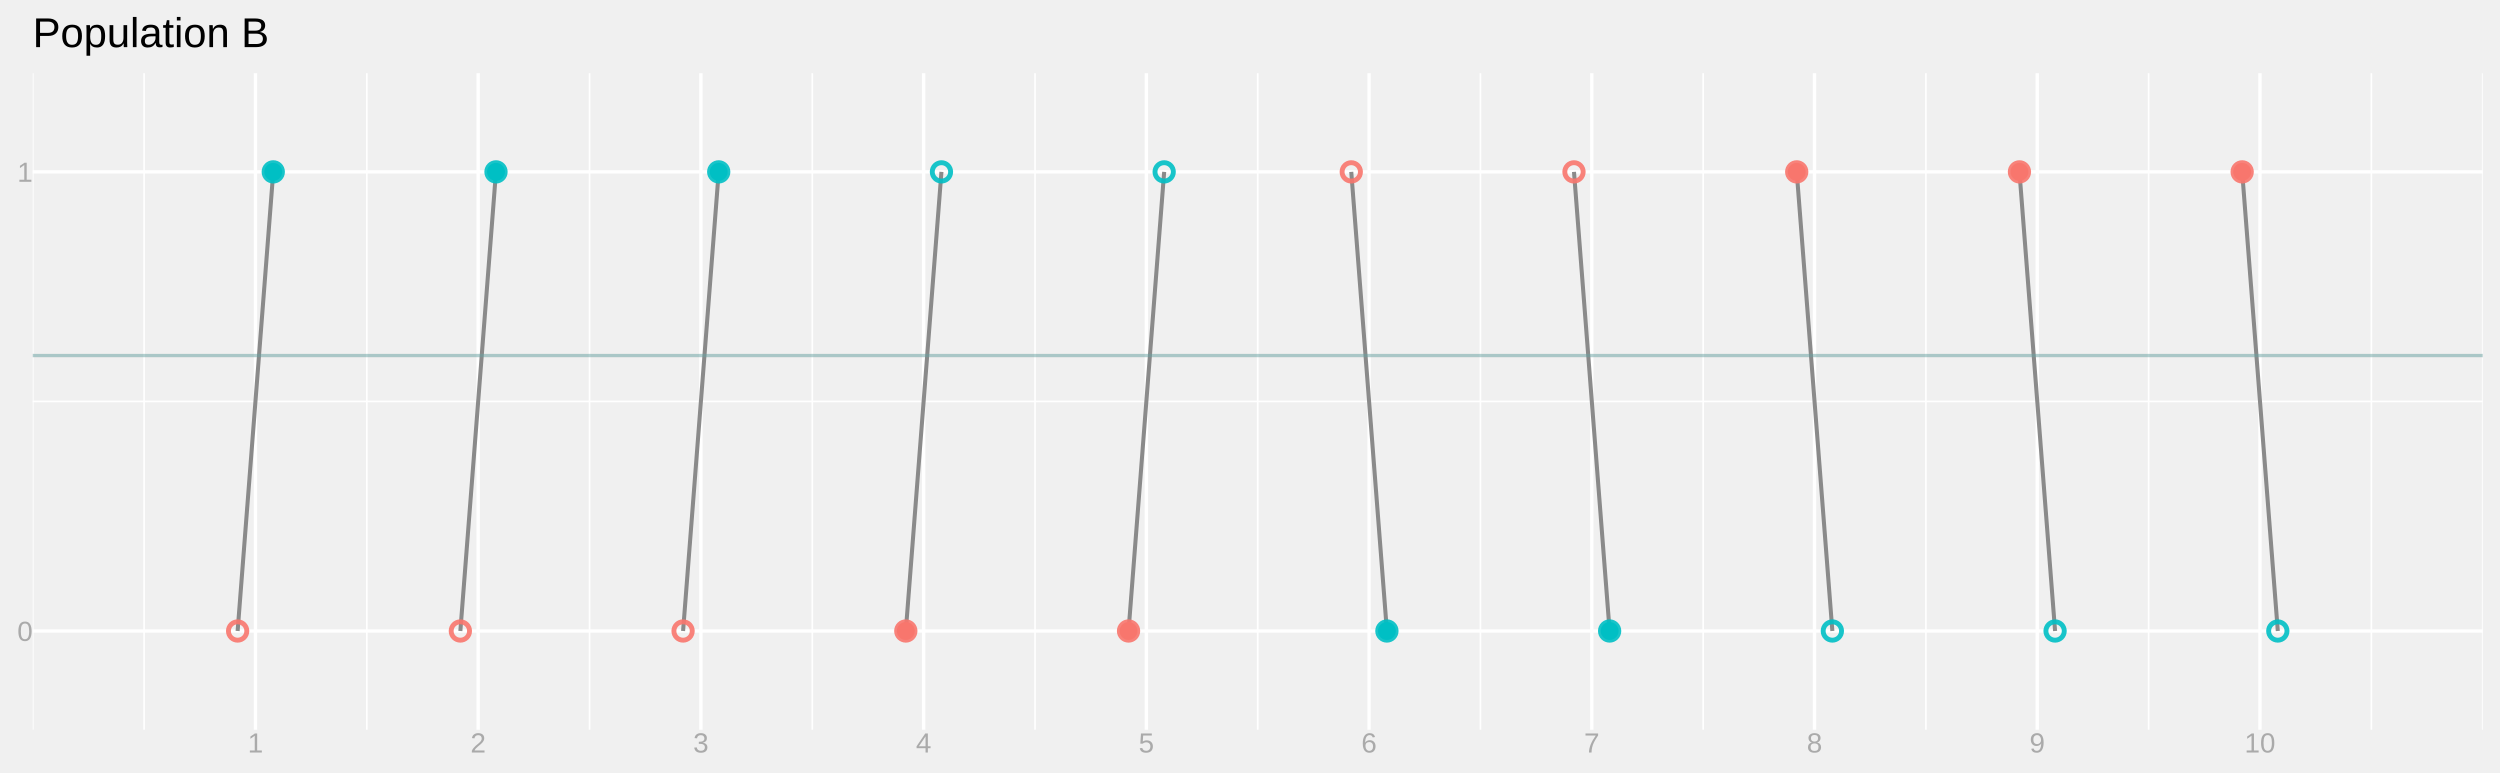
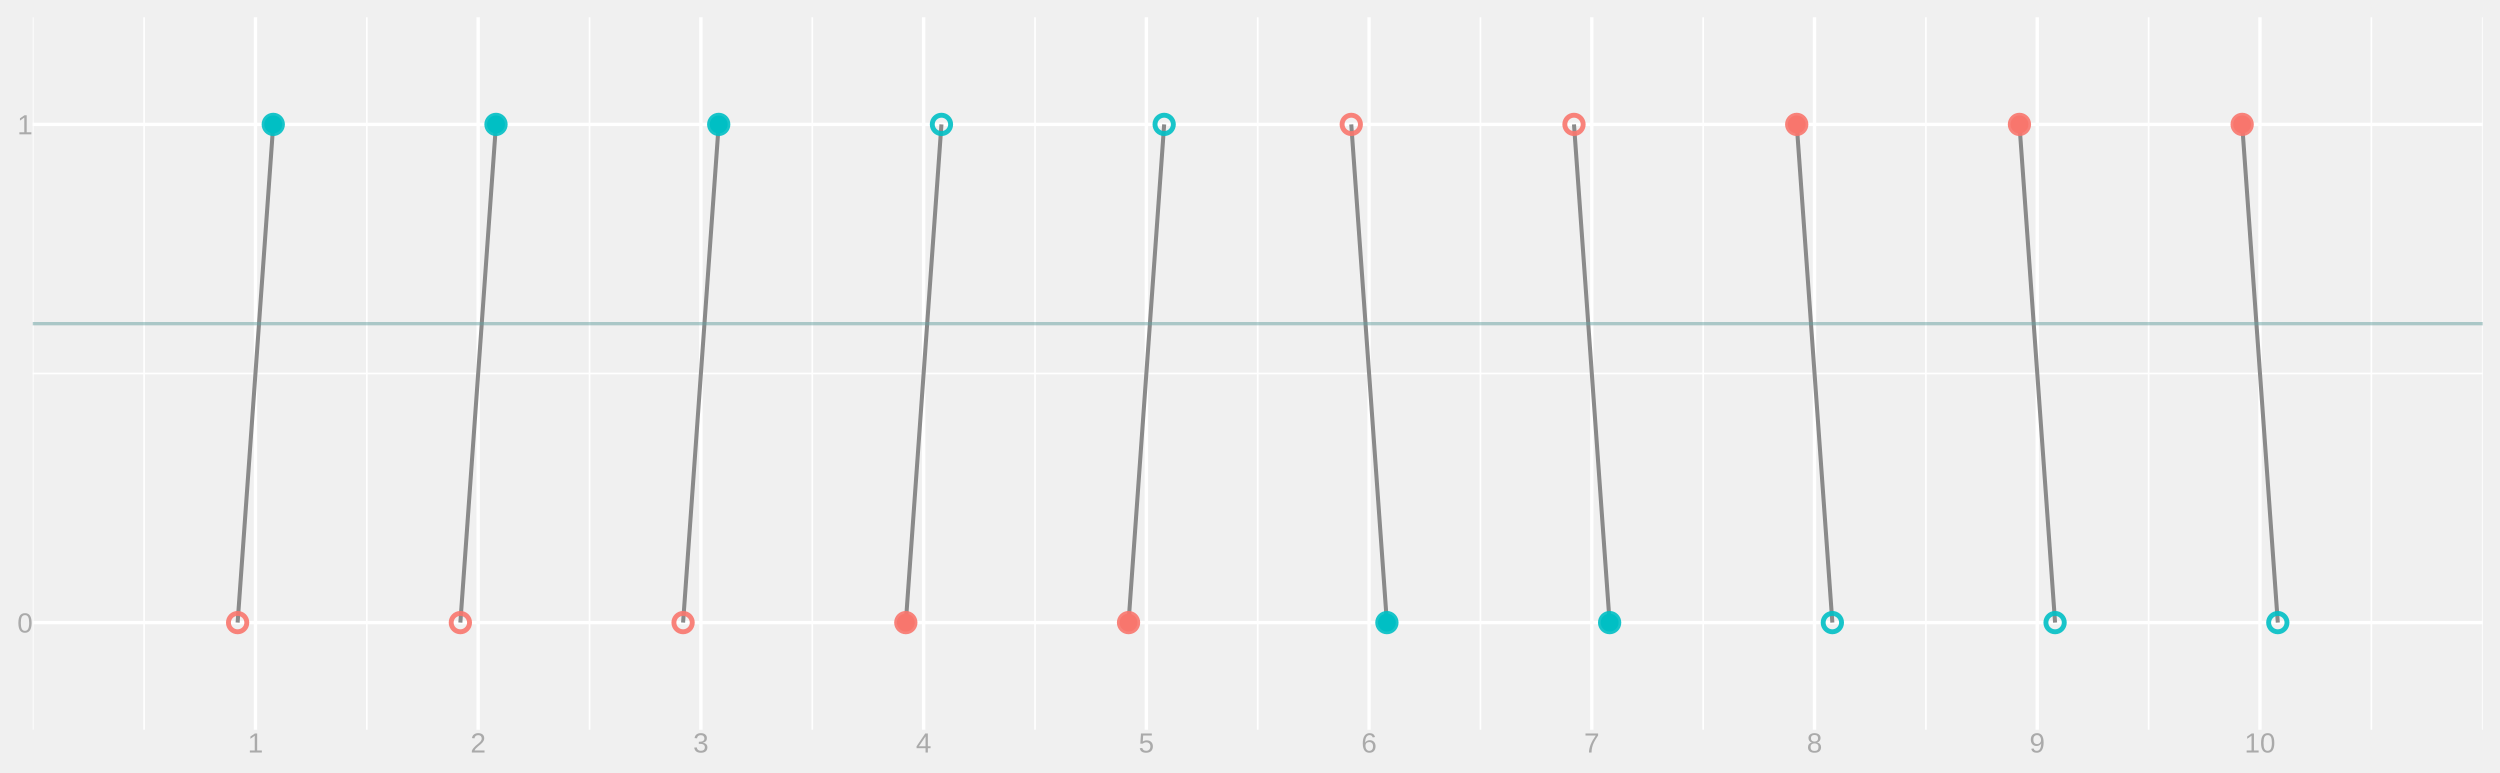
<svg xmlns="http://www.w3.org/2000/svg" width="792.00pt" height="244.80pt" viewBox="0 0 792.00 244.80">
  <g class="svglite">
    <defs>
      <style type="text/css">
    .svglite line, .svglite polyline, .svglite polygon, .svglite path, .svglite rect, .svglite circle {
      fill: none;
      stroke: #000000;
      stroke-linecap: round;
      stroke-linejoin: round;
      stroke-miterlimit: 10.00;
    }
    .svglite text {
      white-space: pre;
    }
    .svglite g.glyphgroup path {
      fill: inherit;
      stroke: none;
    }
  </style>
    </defs>
    <rect width="100%" height="100%" style="stroke: none; fill: none;" />
    <defs>
      <clipPath id="cpMC4wMHw3OTIuMDB8MC4wMHwyNDQuODA=">
        <rect x="0.00" y="0.00" width="792.00" height="244.80" />
      </clipPath>
    </defs>
    <g clip-path="url(#cpMC4wMHw3OTIuMDB8MC4wMHwyNDQuODA=)">
      <rect x="0.00" y="0.00" width="792.00" height="244.80" style="stroke-width: 1.07; stroke: none;" />
    </g>
    <defs>
-       <clipPath id="cpMTAuMzd8Nzg2LjUyfDIzLjE4fDIzMS4xNw==">
-         <rect x="10.37" y="23.18" width="776.15" height="207.99" />
+       <clipPath id="cpMTAuMzd8Nzg2LjUyfDUuNDh8MjMxLjE3">
+         <rect x="10.37" y="5.48" width="776.15" height="225.69" />
      </clipPath>
    </defs>
-     <g clip-path="url(#cpMTAuMzd8Nzg2LjUyfDIzLjE4fDIzMS4xNw==)">
-       <rect x="10.37" y="23.18" width="776.15" height="207.99" style="stroke-width: 1.07; stroke: none;" />
-       <polyline points="10.37,127.17 786.52,127.17 " style="stroke-width: 0.53; stroke: #FFFFFF; stroke-linecap: butt;" />
-       <polyline points="10.37,231.17 10.37,23.18 " style="stroke-width: 0.53; stroke: #FFFFFF; stroke-linecap: butt;" />
-       <polyline points="45.65,231.17 45.65,23.18 " style="stroke-width: 0.53; stroke: #FFFFFF; stroke-linecap: butt;" />
-       <polyline points="116.21,231.17 116.21,23.18 " style="stroke-width: 0.53; stroke: #FFFFFF; stroke-linecap: butt;" />
-       <polyline points="186.77,231.17 186.77,23.18 " style="stroke-width: 0.53; stroke: #FFFFFF; stroke-linecap: butt;" />
-       <polyline points="257.33,231.17 257.33,23.18 " style="stroke-width: 0.53; stroke: #FFFFFF; stroke-linecap: butt;" />
-       <polyline points="327.89,231.17 327.89,23.18 " style="stroke-width: 0.53; stroke: #FFFFFF; stroke-linecap: butt;" />
-       <polyline points="398.45,231.17 398.45,23.18 " style="stroke-width: 0.53; stroke: #FFFFFF; stroke-linecap: butt;" />
-       <polyline points="469.00,231.17 469.00,23.18 " style="stroke-width: 0.53; stroke: #FFFFFF; stroke-linecap: butt;" />
-       <polyline points="539.56,231.17 539.56,23.18 " style="stroke-width: 0.53; stroke: #FFFFFF; stroke-linecap: butt;" />
-       <polyline points="610.12,231.17 610.12,23.18 " style="stroke-width: 0.53; stroke: #FFFFFF; stroke-linecap: butt;" />
-       <polyline points="680.68,231.17 680.68,23.18 " style="stroke-width: 0.53; stroke: #FFFFFF; stroke-linecap: butt;" />
-       <polyline points="751.24,231.17 751.24,23.18 " style="stroke-width: 0.53; stroke: #FFFFFF; stroke-linecap: butt;" />
-       <polyline points="786.52,231.17 786.52,23.18 " style="stroke-width: 0.53; stroke: #FFFFFF; stroke-linecap: butt;" />
-       <polyline points="10.37,199.90 786.52,199.90 " style="stroke-width: 1.07; stroke: #FFFFFF; stroke-linecap: butt;" />
-       <polyline points="10.37,54.45 786.52,54.45 " style="stroke-width: 1.07; stroke: #FFFFFF; stroke-linecap: butt;" />
-       <polyline points="80.93,231.17 80.93,23.18 " style="stroke-width: 1.07; stroke: #FFFFFF; stroke-linecap: butt;" />
-       <polyline points="151.49,231.17 151.49,23.18 " style="stroke-width: 1.07; stroke: #FFFFFF; stroke-linecap: butt;" />
-       <polyline points="222.05,231.17 222.05,23.18 " style="stroke-width: 1.07; stroke: #FFFFFF; stroke-linecap: butt;" />
-       <polyline points="292.61,231.17 292.61,23.18 " style="stroke-width: 1.07; stroke: #FFFFFF; stroke-linecap: butt;" />
-       <polyline points="363.17,231.17 363.17,23.18 " style="stroke-width: 1.07; stroke: #FFFFFF; stroke-linecap: butt;" />
-       <polyline points="433.72,231.17 433.72,23.18 " style="stroke-width: 1.07; stroke: #FFFFFF; stroke-linecap: butt;" />
-       <polyline points="504.28,231.17 504.28,23.18 " style="stroke-width: 1.07; stroke: #FFFFFF; stroke-linecap: butt;" />
-       <polyline points="574.84,231.17 574.84,23.18 " style="stroke-width: 1.07; stroke: #FFFFFF; stroke-linecap: butt;" />
-       <polyline points="645.40,231.17 645.40,23.18 " style="stroke-width: 1.07; stroke: #FFFFFF; stroke-linecap: butt;" />
-       <polyline points="715.96,231.17 715.96,23.18 " style="stroke-width: 1.07; stroke: #FFFFFF; stroke-linecap: butt;" />
-       <line x1="75.28" y1="199.90" x2="86.57" y2="54.45" style="stroke-width: 1.28; stroke: #7F7F7F; stroke-opacity: 0.90; stroke-linecap: butt;" />
-       <line x1="145.84" y1="199.90" x2="157.13" y2="54.45" style="stroke-width: 1.28; stroke: #7F7F7F; stroke-opacity: 0.90; stroke-linecap: butt;" />
-       <line x1="216.40" y1="199.90" x2="227.69" y2="54.45" style="stroke-width: 1.28; stroke: #7F7F7F; stroke-opacity: 0.90; stroke-linecap: butt;" />
-       <line x1="286.96" y1="199.90" x2="298.25" y2="54.45" style="stroke-width: 1.28; stroke: #7F7F7F; stroke-opacity: 0.90; stroke-linecap: butt;" />
-       <line x1="357.52" y1="199.90" x2="368.81" y2="54.45" style="stroke-width: 1.28; stroke: #7F7F7F; stroke-opacity: 0.90; stroke-linecap: butt;" />
-       <line x1="428.08" y1="54.45" x2="439.37" y2="199.90" style="stroke-width: 1.28; stroke: #7F7F7F; stroke-opacity: 0.90; stroke-linecap: butt;" />
-       <line x1="498.64" y1="54.45" x2="509.93" y2="199.90" style="stroke-width: 1.28; stroke: #7F7F7F; stroke-opacity: 0.90; stroke-linecap: butt;" />
-       <line x1="569.20" y1="54.45" x2="580.49" y2="199.90" style="stroke-width: 1.28; stroke: #7F7F7F; stroke-opacity: 0.90; stroke-linecap: butt;" />
-       <line x1="639.76" y1="54.45" x2="651.05" y2="199.90" style="stroke-width: 1.28; stroke: #7F7F7F; stroke-opacity: 0.90; stroke-linecap: butt;" />
-       <line x1="710.32" y1="54.45" x2="721.61" y2="199.90" style="stroke-width: 1.28; stroke: #7F7F7F; stroke-opacity: 0.90; stroke-linecap: butt;" />
-       <circle cx="75.28" cy="199.90" r="2.91" style="stroke-width: 1.56; stroke: #F8766D; stroke-opacity: 0.90;" />
-       <circle cx="145.84" cy="199.90" r="2.91" style="stroke-width: 1.56; stroke: #F8766D; stroke-opacity: 0.90;" />
-       <circle cx="216.40" cy="199.90" r="2.91" style="stroke-width: 1.56; stroke: #F8766D; stroke-opacity: 0.90;" />
-       <circle cx="286.96" cy="199.90" r="2.91" style="stroke-width: 1.56; stroke: #F8766D; stroke-opacity: 0.90;" />
-       <circle cx="357.52" cy="199.90" r="2.91" style="stroke-width: 1.56; stroke: #F8766D; stroke-opacity: 0.90;" />
-       <circle cx="428.08" cy="54.45" r="2.91" style="stroke-width: 1.56; stroke: #F8766D; stroke-opacity: 0.90;" />
-       <circle cx="498.64" cy="54.45" r="2.91" style="stroke-width: 1.56; stroke: #F8766D; stroke-opacity: 0.90;" />
-       <circle cx="569.20" cy="54.45" r="2.91" style="stroke-width: 1.56; stroke: #F8766D; stroke-opacity: 0.90;" />
-       <circle cx="639.76" cy="54.45" r="2.91" style="stroke-width: 1.56; stroke: #F8766D; stroke-opacity: 0.90;" />
-       <circle cx="710.32" cy="54.45" r="2.91" style="stroke-width: 1.56; stroke: #F8766D; stroke-opacity: 0.90;" />
-       <circle cx="86.57" cy="54.45" r="2.91" style="stroke-width: 1.56; stroke: #00BFC4; stroke-opacity: 0.90;" />
-       <circle cx="157.13" cy="54.45" r="2.91" style="stroke-width: 1.56; stroke: #00BFC4; stroke-opacity: 0.90;" />
-       <circle cx="227.69" cy="54.45" r="2.91" style="stroke-width: 1.56; stroke: #00BFC4; stroke-opacity: 0.90;" />
-       <circle cx="298.25" cy="54.45" r="2.91" style="stroke-width: 1.56; stroke: #00BFC4; stroke-opacity: 0.90;" />
-       <circle cx="368.81" cy="54.45" r="2.91" style="stroke-width: 1.56; stroke: #00BFC4; stroke-opacity: 0.90;" />
-       <circle cx="439.37" cy="199.90" r="2.91" style="stroke-width: 1.56; stroke: #00BFC4; stroke-opacity: 0.90;" />
-       <circle cx="509.93" cy="199.90" r="2.91" style="stroke-width: 1.56; stroke: #00BFC4; stroke-opacity: 0.90;" />
-       <circle cx="580.49" cy="199.90" r="2.91" style="stroke-width: 1.56; stroke: #00BFC4; stroke-opacity: 0.90;" />
-       <circle cx="651.05" cy="199.90" r="2.91" style="stroke-width: 1.56; stroke: #00BFC4; stroke-opacity: 0.90;" />
-       <circle cx="721.61" cy="199.90" r="2.91" style="stroke-width: 1.56; stroke: #00BFC4; stroke-opacity: 0.90;" />
-       <circle cx="286.96" cy="199.90" r="2.49" style="stroke-width: 0.71; stroke: #F8766D; fill: #F8766D;" />
-       <circle cx="357.52" cy="199.90" r="2.49" style="stroke-width: 0.71; stroke: #F8766D; fill: #F8766D;" />
-       <circle cx="569.20" cy="54.45" r="2.49" style="stroke-width: 0.71; stroke: #F8766D; fill: #F8766D;" />
-       <circle cx="639.76" cy="54.45" r="2.49" style="stroke-width: 0.71; stroke: #F8766D; fill: #F8766D;" />
-       <circle cx="710.32" cy="54.45" r="2.49" style="stroke-width: 0.71; stroke: #F8766D; fill: #F8766D;" />
-       <circle cx="86.57" cy="54.45" r="2.49" style="stroke-width: 0.71; stroke: #00BFC4; fill: #00BFC4;" />
-       <circle cx="157.13" cy="54.45" r="2.49" style="stroke-width: 0.71; stroke: #00BFC4; fill: #00BFC4;" />
-       <circle cx="227.69" cy="54.45" r="2.49" style="stroke-width: 0.71; stroke: #00BFC4; fill: #00BFC4;" />
-       <circle cx="439.37" cy="199.90" r="2.49" style="stroke-width: 0.71; stroke: #00BFC4; fill: #00BFC4;" />
-       <circle cx="509.93" cy="199.90" r="2.49" style="stroke-width: 0.71; stroke: #00BFC4; fill: #00BFC4;" />
-       <line x1="10.37" y1="112.63" x2="786.52" y2="112.63" style="stroke-width: 1.07; stroke: #F8766D; stroke-opacity: 0.30; stroke-linecap: butt;" />
-       <line x1="10.37" y1="112.63" x2="786.52" y2="112.63" style="stroke-width: 1.07; stroke: #00BFC4; stroke-opacity: 0.30; stroke-linecap: butt;" />
-       <line x1="733.60" y1="112.63" x2="733.60" y2="112.63" style="stroke-width: 1.07; stroke-linecap: butt;" />
+     <g clip-path="url(#cpMTAuMzd8Nzg2LjUyfDUuNDh8MjMxLjE3)">
+       <rect x="10.37" y="5.48" width="776.15" height="225.69" style="stroke-width: 1.07; stroke: none;" />
+       <polyline points="10.37,118.32 786.52,118.32 " style="stroke-width: 0.53; stroke: #FFFFFF; stroke-linecap: butt;" />
+       <polyline points="10.37,231.17 10.37,5.48 " style="stroke-width: 0.53; stroke: #FFFFFF; stroke-linecap: butt;" />
+       <polyline points="45.65,231.17 45.65,5.48 " style="stroke-width: 0.53; stroke: #FFFFFF; stroke-linecap: butt;" />
+       <polyline points="116.21,231.17 116.21,5.48 " style="stroke-width: 0.53; stroke: #FFFFFF; stroke-linecap: butt;" />
+       <polyline points="186.77,231.17 186.77,5.48 " style="stroke-width: 0.53; stroke: #FFFFFF; stroke-linecap: butt;" />
+       <polyline points="257.33,231.17 257.33,5.48 " style="stroke-width: 0.53; stroke: #FFFFFF; stroke-linecap: butt;" />
+       <polyline points="327.89,231.17 327.89,5.48 " style="stroke-width: 0.53; stroke: #FFFFFF; stroke-linecap: butt;" />
+       <polyline points="398.45,231.17 398.45,5.48 " style="stroke-width: 0.53; stroke: #FFFFFF; stroke-linecap: butt;" />
+       <polyline points="469.00,231.17 469.00,5.48 " style="stroke-width: 0.53; stroke: #FFFFFF; stroke-linecap: butt;" />
+       <polyline points="539.56,231.17 539.56,5.48 " style="stroke-width: 0.53; stroke: #FFFFFF; stroke-linecap: butt;" />
+       <polyline points="610.12,231.17 610.12,5.48 " style="stroke-width: 0.53; stroke: #FFFFFF; stroke-linecap: butt;" />
+       <polyline points="680.68,231.17 680.68,5.48 " style="stroke-width: 0.53; stroke: #FFFFFF; stroke-linecap: butt;" />
+       <polyline points="751.24,231.17 751.24,5.48 " style="stroke-width: 0.53; stroke: #FFFFFF; stroke-linecap: butt;" />
+       <polyline points="786.52,231.17 786.52,5.48 " style="stroke-width: 0.53; stroke: #FFFFFF; stroke-linecap: butt;" />
+       <polyline points="10.37,197.24 786.52,197.24 " style="stroke-width: 1.07; stroke: #FFFFFF; stroke-linecap: butt;" />
+       <polyline points="10.37,39.41 786.52,39.41 " style="stroke-width: 1.07; stroke: #FFFFFF; stroke-linecap: butt;" />
+       <polyline points="80.93,231.17 80.93,5.48 " style="stroke-width: 1.07; stroke: #FFFFFF; stroke-linecap: butt;" />
+       <polyline points="151.49,231.17 151.49,5.48 " style="stroke-width: 1.07; stroke: #FFFFFF; stroke-linecap: butt;" />
+       <polyline points="222.05,231.17 222.05,5.48 " style="stroke-width: 1.07; stroke: #FFFFFF; stroke-linecap: butt;" />
+       <polyline points="292.61,231.17 292.61,5.48 " style="stroke-width: 1.07; stroke: #FFFFFF; stroke-linecap: butt;" />
+       <polyline points="363.17,231.17 363.17,5.48 " style="stroke-width: 1.07; stroke: #FFFFFF; stroke-linecap: butt;" />
+       <polyline points="433.72,231.17 433.72,5.48 " style="stroke-width: 1.07; stroke: #FFFFFF; stroke-linecap: butt;" />
+       <polyline points="504.28,231.17 504.28,5.48 " style="stroke-width: 1.07; stroke: #FFFFFF; stroke-linecap: butt;" />
+       <polyline points="574.84,231.17 574.84,5.48 " style="stroke-width: 1.07; stroke: #FFFFFF; stroke-linecap: butt;" />
+       <polyline points="645.40,231.17 645.40,5.48 " style="stroke-width: 1.07; stroke: #FFFFFF; stroke-linecap: butt;" />
+       <polyline points="715.96,231.17 715.96,5.48 " style="stroke-width: 1.07; stroke: #FFFFFF; stroke-linecap: butt;" />
+       <line x1="75.28" y1="197.24" x2="86.57" y2="39.41" style="stroke-width: 1.28; stroke: #7F7F7F; stroke-opacity: 0.90; stroke-linecap: butt;" />
+       <line x1="145.84" y1="197.24" x2="157.13" y2="39.41" style="stroke-width: 1.28; stroke: #7F7F7F; stroke-opacity: 0.90; stroke-linecap: butt;" />
+       <line x1="216.40" y1="197.24" x2="227.69" y2="39.41" style="stroke-width: 1.28; stroke: #7F7F7F; stroke-opacity: 0.90; stroke-linecap: butt;" />
+       <line x1="286.96" y1="197.24" x2="298.25" y2="39.41" style="stroke-width: 1.28; stroke: #7F7F7F; stroke-opacity: 0.90; stroke-linecap: butt;" />
+       <line x1="357.52" y1="197.24" x2="368.81" y2="39.41" style="stroke-width: 1.28; stroke: #7F7F7F; stroke-opacity: 0.90; stroke-linecap: butt;" />
+       <line x1="428.08" y1="39.41" x2="439.37" y2="197.24" style="stroke-width: 1.28; stroke: #7F7F7F; stroke-opacity: 0.90; stroke-linecap: butt;" />
+       <line x1="498.64" y1="39.41" x2="509.93" y2="197.24" style="stroke-width: 1.28; stroke: #7F7F7F; stroke-opacity: 0.90; stroke-linecap: butt;" />
+       <line x1="569.20" y1="39.41" x2="580.49" y2="197.24" style="stroke-width: 1.28; stroke: #7F7F7F; stroke-opacity: 0.90; stroke-linecap: butt;" />
+       <line x1="639.76" y1="39.41" x2="651.05" y2="197.24" style="stroke-width: 1.28; stroke: #7F7F7F; stroke-opacity: 0.90; stroke-linecap: butt;" />
+       <line x1="710.32" y1="39.41" x2="721.61" y2="197.24" style="stroke-width: 1.28; stroke: #7F7F7F; stroke-opacity: 0.90; stroke-linecap: butt;" />
+       <circle cx="75.28" cy="197.24" r="2.91" style="stroke-width: 1.56; stroke: #F8766D; stroke-opacity: 0.90;" />
+       <circle cx="145.84" cy="197.24" r="2.91" style="stroke-width: 1.56; stroke: #F8766D; stroke-opacity: 0.90;" />
+       <circle cx="216.40" cy="197.24" r="2.91" style="stroke-width: 1.56; stroke: #F8766D; stroke-opacity: 0.90;" />
+       <circle cx="286.96" cy="197.24" r="2.91" style="stroke-width: 1.56; stroke: #F8766D; stroke-opacity: 0.90;" />
+       <circle cx="357.52" cy="197.24" r="2.91" style="stroke-width: 1.56; stroke: #F8766D; stroke-opacity: 0.90;" />
+       <circle cx="428.08" cy="39.41" r="2.91" style="stroke-width: 1.56; stroke: #F8766D; stroke-opacity: 0.90;" />
+       <circle cx="498.64" cy="39.41" r="2.91" style="stroke-width: 1.56; stroke: #F8766D; stroke-opacity: 0.90;" />
+       <circle cx="569.20" cy="39.41" r="2.91" style="stroke-width: 1.56; stroke: #F8766D; stroke-opacity: 0.90;" />
+       <circle cx="639.76" cy="39.41" r="2.91" style="stroke-width: 1.56; stroke: #F8766D; stroke-opacity: 0.90;" />
+       <circle cx="710.32" cy="39.41" r="2.91" style="stroke-width: 1.56; stroke: #F8766D; stroke-opacity: 0.90;" />
+       <circle cx="86.57" cy="39.41" r="2.91" style="stroke-width: 1.56; stroke: #00BFC4; stroke-opacity: 0.90;" />
+       <circle cx="157.13" cy="39.41" r="2.91" style="stroke-width: 1.56; stroke: #00BFC4; stroke-opacity: 0.90;" />
+       <circle cx="227.69" cy="39.41" r="2.91" style="stroke-width: 1.56; stroke: #00BFC4; stroke-opacity: 0.90;" />
+       <circle cx="298.25" cy="39.41" r="2.91" style="stroke-width: 1.56; stroke: #00BFC4; stroke-opacity: 0.90;" />
+       <circle cx="368.81" cy="39.41" r="2.91" style="stroke-width: 1.56; stroke: #00BFC4; stroke-opacity: 0.90;" />
+       <circle cx="439.37" cy="197.24" r="2.91" style="stroke-width: 1.56; stroke: #00BFC4; stroke-opacity: 0.90;" />
+       <circle cx="509.93" cy="197.24" r="2.91" style="stroke-width: 1.56; stroke: #00BFC4; stroke-opacity: 0.90;" />
+       <circle cx="580.49" cy="197.24" r="2.91" style="stroke-width: 1.56; stroke: #00BFC4; stroke-opacity: 0.90;" />
+       <circle cx="651.05" cy="197.24" r="2.91" style="stroke-width: 1.56; stroke: #00BFC4; stroke-opacity: 0.90;" />
+       <circle cx="721.61" cy="197.24" r="2.91" style="stroke-width: 1.56; stroke: #00BFC4; stroke-opacity: 0.90;" />
+       <circle cx="286.96" cy="197.24" r="2.49" style="stroke-width: 0.71; stroke: #F8766D; fill: #F8766D;" />
+       <circle cx="357.52" cy="197.24" r="2.49" style="stroke-width: 0.71; stroke: #F8766D; fill: #F8766D;" />
+       <circle cx="569.20" cy="39.41" r="2.49" style="stroke-width: 0.71; stroke: #F8766D; fill: #F8766D;" />
+       <circle cx="639.76" cy="39.41" r="2.49" style="stroke-width: 0.71; stroke: #F8766D; fill: #F8766D;" />
+       <circle cx="710.32" cy="39.41" r="2.49" style="stroke-width: 0.71; stroke: #F8766D; fill: #F8766D;" />
+       <circle cx="86.57" cy="39.41" r="2.49" style="stroke-width: 0.71; stroke: #00BFC4; fill: #00BFC4;" />
+       <circle cx="157.13" cy="39.41" r="2.49" style="stroke-width: 0.71; stroke: #00BFC4; fill: #00BFC4;" />
+       <circle cx="227.69" cy="39.41" r="2.49" style="stroke-width: 0.71; stroke: #00BFC4; fill: #00BFC4;" />
+       <circle cx="439.37" cy="197.24" r="2.49" style="stroke-width: 0.71; stroke: #00BFC4; fill: #00BFC4;" />
+       <circle cx="509.93" cy="197.24" r="2.49" style="stroke-width: 0.71; stroke: #00BFC4; fill: #00BFC4;" />
+       <line x1="10.37" y1="102.54" x2="786.52" y2="102.54" style="stroke-width: 1.07; stroke: #F8766D; stroke-opacity: 0.30; stroke-linecap: butt;" />
+       <line x1="10.37" y1="102.54" x2="786.52" y2="102.54" style="stroke-width: 1.07; stroke: #00BFC4; stroke-opacity: 0.30; stroke-linecap: butt;" />
+       <line x1="733.60" y1="102.54" x2="733.60" y2="102.54" style="stroke-width: 1.07; stroke-linecap: butt;" />
    </g>
    <g clip-path="url(#cpMC4wMHw3OTIuMDB8MC4wMHwyNDQuODA=)">
-       <text x="7.92" y="203.05" text-anchor="middle" style="font-size: 8.80px;fill: #AAAAAA; font-family: &quot;Arial&quot;;" textLength="4.89px" lengthAdjust="spacingAndGlyphs">0</text>
-       <text x="7.92" y="57.60" text-anchor="middle" style="font-size: 8.80px;fill: #AAAAAA; font-family: &quot;Arial&quot;;" textLength="4.89px" lengthAdjust="spacingAndGlyphs">1</text>
+       <text x="7.92" y="200.39" text-anchor="middle" style="font-size: 8.80px;fill: #AAAAAA; font-family: &quot;Arial&quot;;" textLength="4.89px" lengthAdjust="spacingAndGlyphs">0</text>
+       <text x="7.92" y="42.56" text-anchor="middle" style="font-size: 8.80px;fill: #AAAAAA; font-family: &quot;Arial&quot;;" textLength="4.89px" lengthAdjust="spacingAndGlyphs">1</text>
      <text x="80.93" y="238.40" text-anchor="middle" style="font-size: 8.80px;fill: #AAAAAA; font-family: &quot;Arial&quot;;" textLength="4.89px" lengthAdjust="spacingAndGlyphs">1</text>
      <text x="151.49" y="238.40" text-anchor="middle" style="font-size: 8.80px;fill: #AAAAAA; font-family: &quot;Arial&quot;;" textLength="4.89px" lengthAdjust="spacingAndGlyphs">2</text>
      <text x="222.05" y="238.40" text-anchor="middle" style="font-size: 8.80px;fill: #AAAAAA; font-family: &quot;Arial&quot;;" textLength="4.89px" lengthAdjust="spacingAndGlyphs">3</text>
      <text x="292.61" y="238.40" text-anchor="middle" style="font-size: 8.80px;fill: #AAAAAA; font-family: &quot;Arial&quot;;" textLength="4.89px" lengthAdjust="spacingAndGlyphs">4</text>
      <text x="363.17" y="238.40" text-anchor="middle" style="font-size: 8.80px;fill: #AAAAAA; font-family: &quot;Arial&quot;;" textLength="4.89px" lengthAdjust="spacingAndGlyphs">5</text>
      <text x="433.72" y="238.40" text-anchor="middle" style="font-size: 8.80px;fill: #AAAAAA; font-family: &quot;Arial&quot;;" textLength="4.89px" lengthAdjust="spacingAndGlyphs">6</text>
      <text x="504.28" y="238.40" text-anchor="middle" style="font-size: 8.80px;fill: #AAAAAA; font-family: &quot;Arial&quot;;" textLength="4.89px" lengthAdjust="spacingAndGlyphs">7</text>
      <text x="574.84" y="238.40" text-anchor="middle" style="font-size: 8.80px;fill: #AAAAAA; font-family: &quot;Arial&quot;;" textLength="4.89px" lengthAdjust="spacingAndGlyphs">8</text>
      <text x="645.40" y="238.40" text-anchor="middle" style="font-size: 8.80px;fill: #AAAAAA; font-family: &quot;Arial&quot;;" textLength="4.89px" lengthAdjust="spacingAndGlyphs">9</text>
      <text x="715.96" y="238.40" text-anchor="middle" style="font-size: 8.80px;fill: #AAAAAA; font-family: &quot;Arial&quot;;" textLength="9.78px" lengthAdjust="spacingAndGlyphs">10</text>
-       <text x="10.37" y="14.93" style="font-size: 13.20px; font-family: &quot;Arial&quot;;" textLength="74.75px" lengthAdjust="spacingAndGlyphs">Population B</text>
    </g>
  </g>
</svg>
